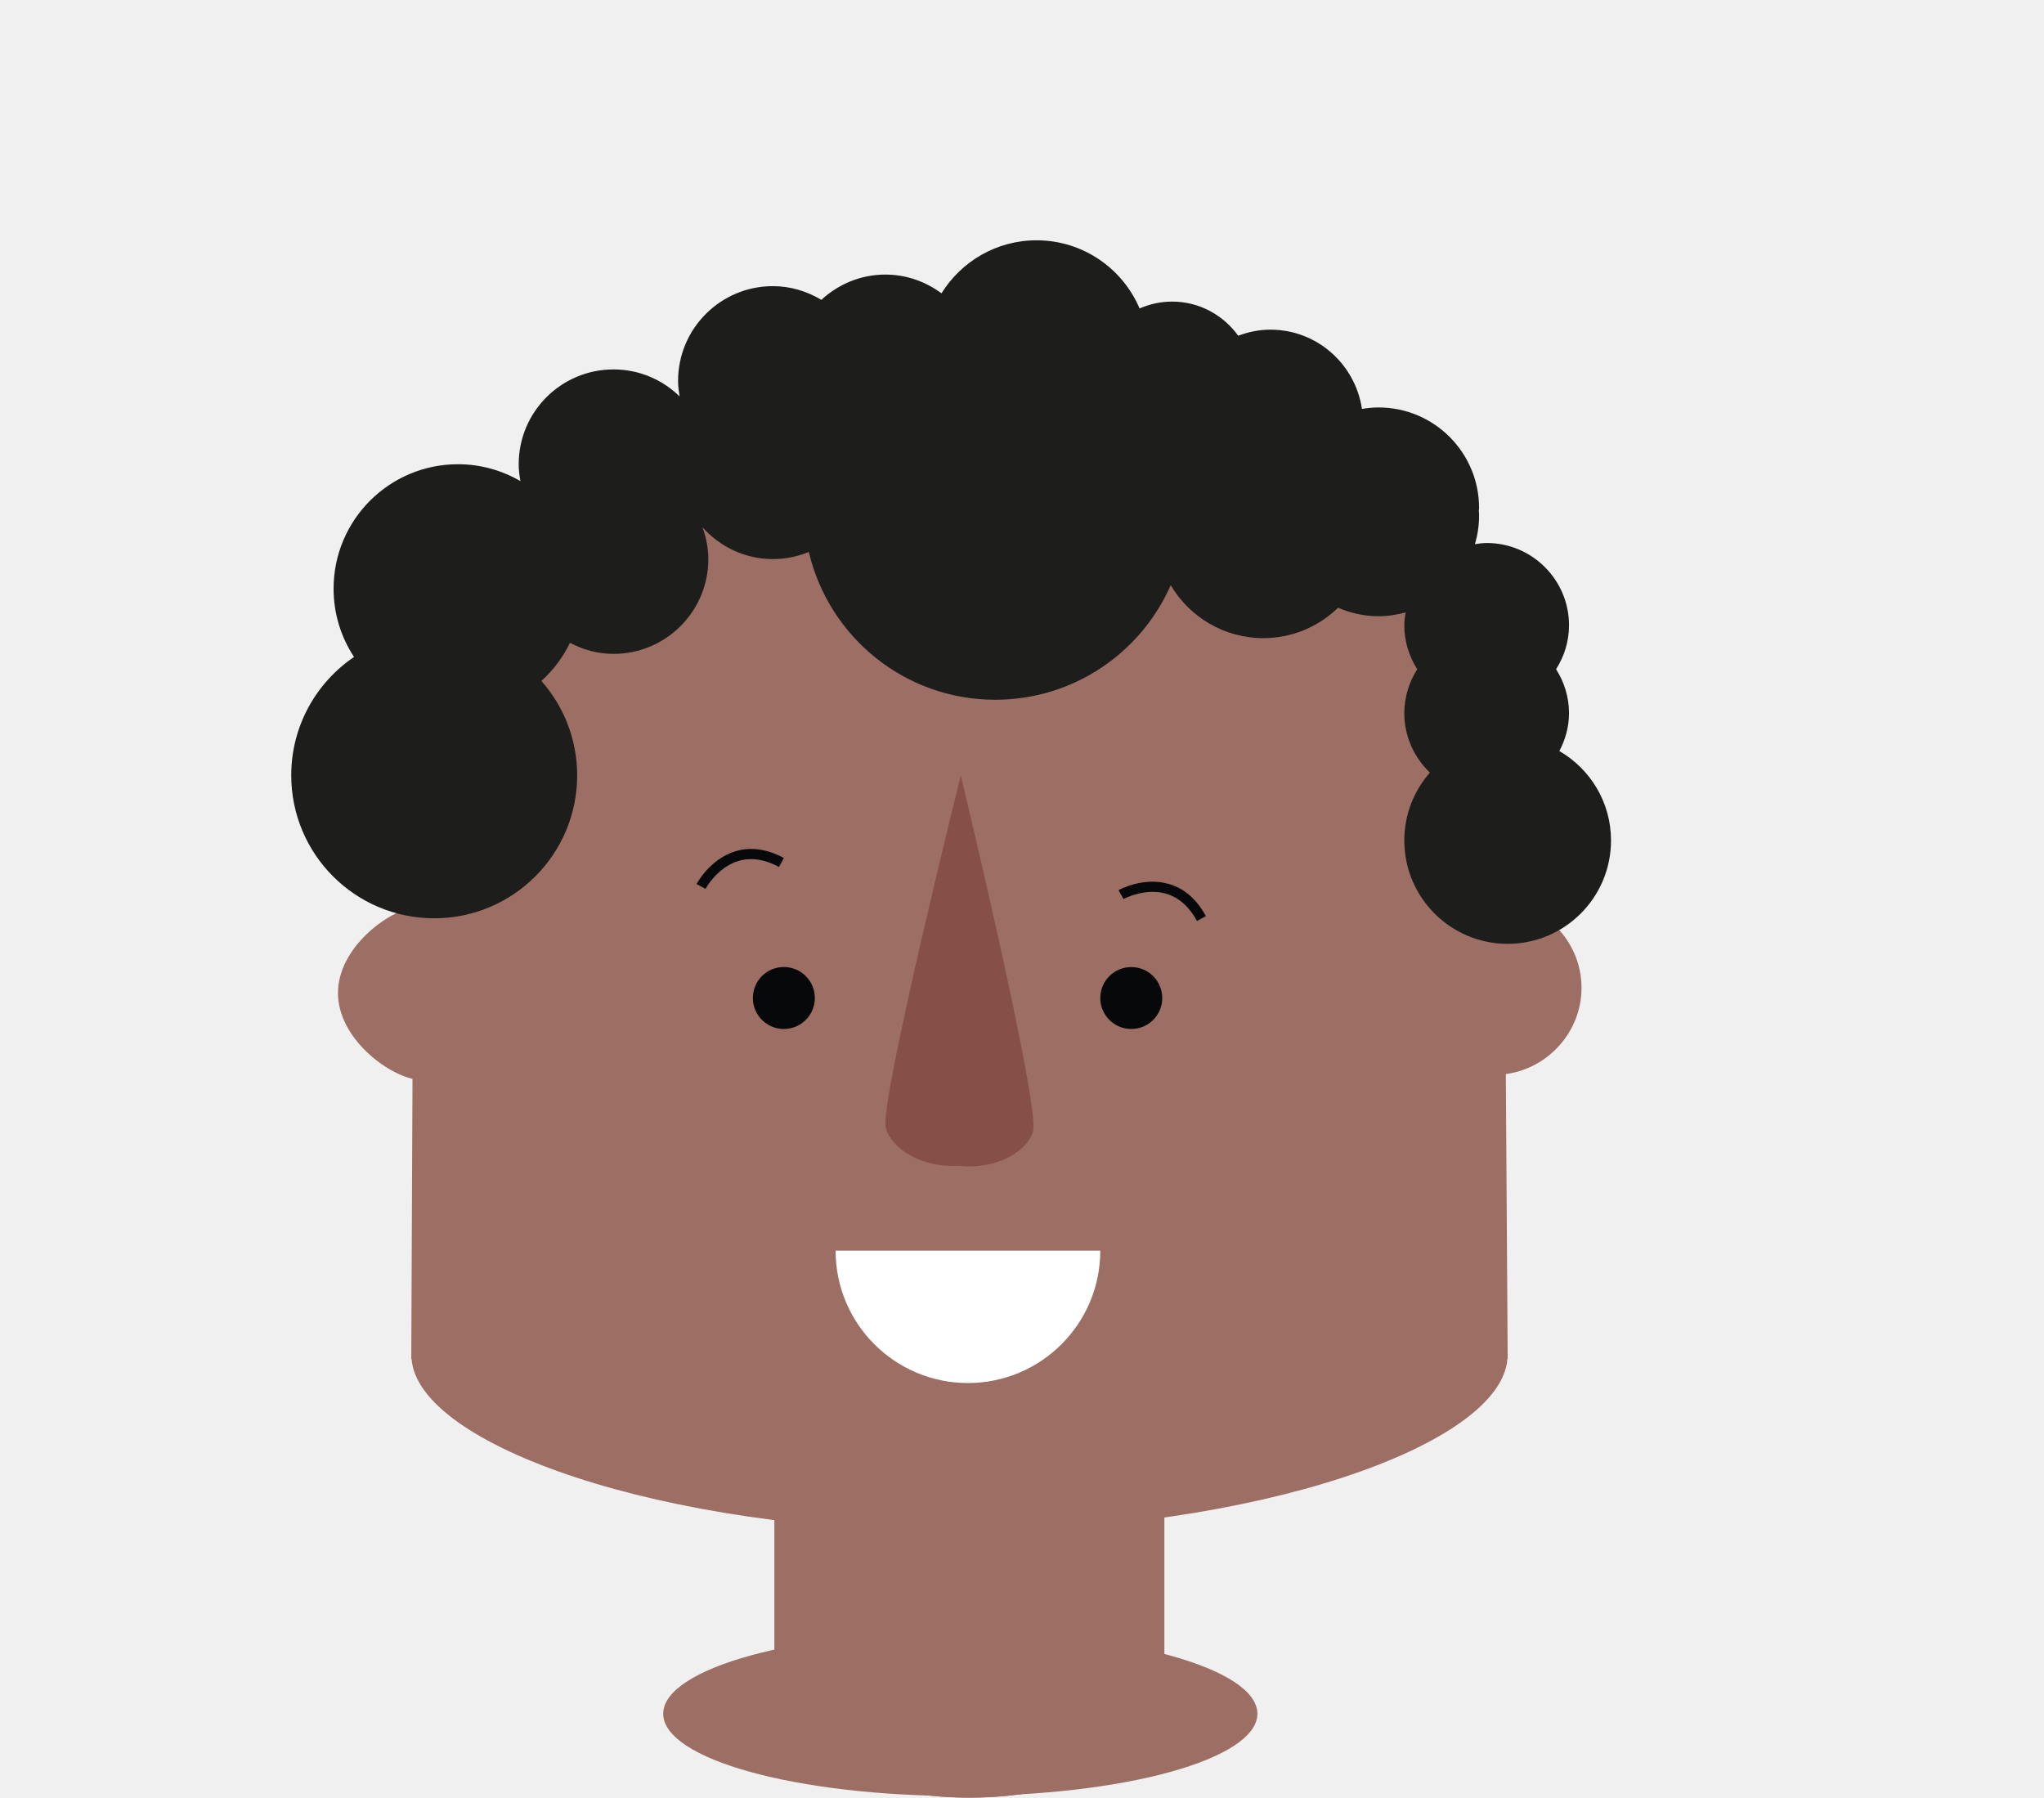
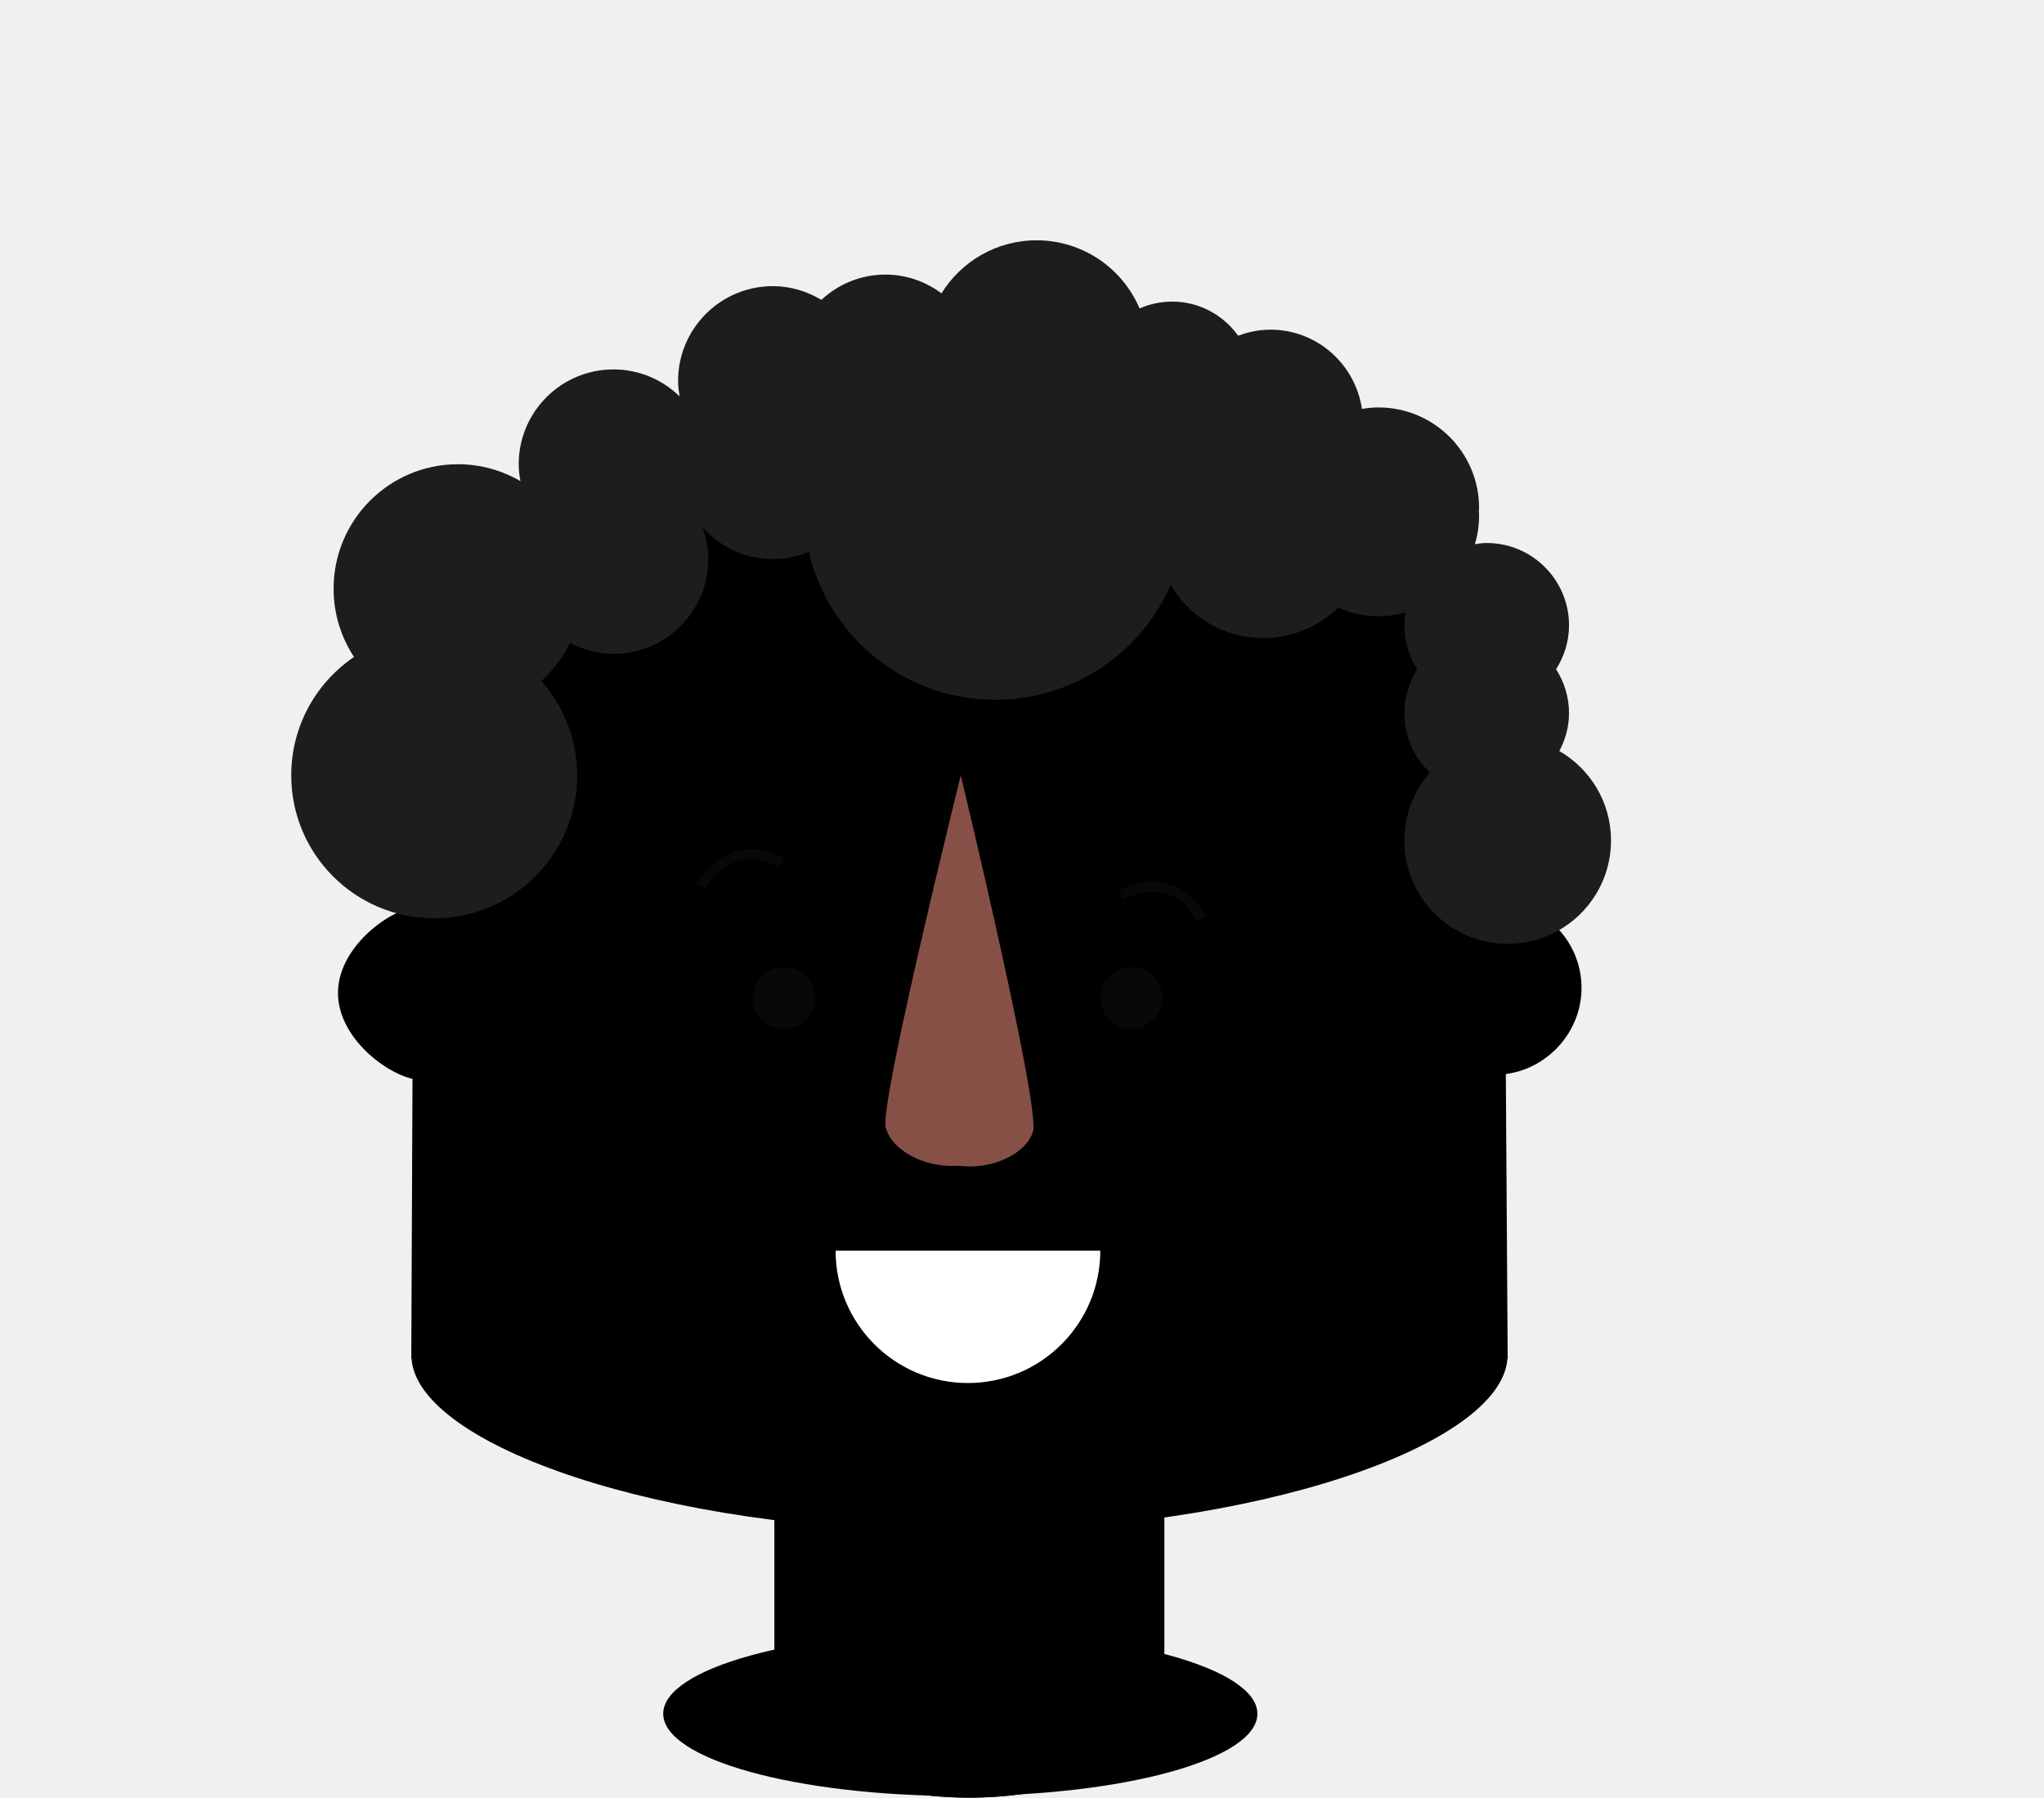
<svg x="0px" y="0px" width="173.998px" height="153.019px" viewBox="0 0 173.998 153.019">
-   <g fill="#9D6E63">
+   <g class="fill-piel-b">
    <rect x="65.934" y="123.937" width="33.18" height="20.733" />
    <path d="M99.125,144.639c0,4.629-7.438,8.379-16.607,8.379c-9.17,0-16.606-3.75-16.606-8.379c0-4.623,7.436-8.373,16.606-8.373C91.688,136.266,99.125,140.016,99.125,144.639z" />
    <path d="M128.021,66.34c0-20.145-20.773-37.097-46.403-37.097c-25.622,0-46.395,17.259-46.395,37.41c0,0.224-0.212,49.011-0.212,49.011h0.024c0.533,7.315,21.203,14.703,46.64,14.703c25.443,0,46.111-7.388,46.646-14.703h0.023C128.344,115.664,128.021,66.574,128.021,66.34z" />
    <path d="M35.398,77.166c-2.438,0.388-6.627,3.535-6.627,7.36s4.189,6.976,6.627,7.364V77.166z" />
    <path d="M128.002,91.447c3.659-0.388,6.627-3.538,6.627-7.363c0-3.826-2.968-6.973-6.627-7.361V91.447z" />
  </g>
  <g fill="#060809">
    <circle cx="66.727" cy="84.951" r="2.638" />
    <path d="M60.06,75.659l-0.767-0.407c0.048-0.084,1.143-2.125,3.298-2.786c1.3-0.397,2.689-0.209,4.135,0.567l-0.41,0.764c-1.233-0.661-2.4-0.834-3.471-0.507C61.03,73.849,60.069,75.641,60.06,75.659z" />
  </g>
  <path fill="#875047" d="M81.787,65.995c0,0-6.931,27.89-6.387,29.976c0.495,1.922,3.262,3.465,6.181,3.259c2.895,0.373,5.749-1.009,6.355-2.901C88.593,94.276,81.787,65.995,81.787,65.995z" />
  <g fill="#060809">
    <path d="M96.302,82.319c1.458,0,2.636,1.176,2.636,2.635c0,1.455-1.178,2.634-2.636,2.634c-1.459,0-2.638-1.18-2.638-2.634C93.664,83.496,94.843,82.319,96.302,82.319z" />
    <path d="M101.897,78.394c-0.67-1.222-1.549-2.004-2.627-2.319c-1.82-0.531-3.615,0.446-3.633,0.452l-0.419-0.755c0.084-0.048,2.12-1.155,4.285-0.527c1.308,0.376,2.369,1.298,3.151,2.738L101.897,78.394z" />
  </g>
  <path fill="#1D1D1B" d="M132.743,63.93c0.507-0.968,0.822-2.055,0.822-3.226c0-1.379-0.413-2.656-1.102-3.739c0.688-1.084,1.102-2.358,1.102-3.736c0-3.872-3.142-7.009-7.01-7.009c-0.342,0-0.674,0.05-1,0.102c0.227-0.771,0.354-1.587,0.354-2.433c0-0.143-0.015-0.282-0.021-0.423c0-0.075,0.021-0.146,0.021-0.222c0-4.729-3.835-8.561-8.562-8.561c-0.482,0-0.948,0.05-1.409,0.125c-0.57-3.812-3.825-6.747-7.797-6.747c-0.967,0-1.884,0.198-2.739,0.517c-1.259-1.754-3.304-2.906-5.623-2.906c-0.985,0-1.924,0.214-2.771,0.585c-1.45-3.412-4.833-5.802-8.773-5.802c-3.417,0-6.41,1.807-8.089,4.513c-1.343-0.992-2.983-1.596-4.778-1.596c-2.109,0-4.013,0.828-5.45,2.152c-1.213-0.724-2.61-1.167-4.126-1.167c-4.456,0-8.07,3.614-8.07,8.073c0,0.449,0.061,0.882,0.13,1.312c-1.452-1.417-3.435-2.296-5.627-2.296c-4.456,0-8.07,3.613-8.07,8.07c0,0.493,0.061,0.969,0.146,1.437c-1.564-0.907-3.374-1.437-5.312-1.437c-5.851,0-10.592,4.744-10.592,10.596c0,2.146,0.643,4.141,1.74,5.81c-3.226,2.189-5.345,5.884-5.345,10.076c0,6.721,5.447,12.168,12.169,12.168c6.721,0,12.171-5.448,12.171-12.168c0-3.083-1.158-5.891-3.046-8.035c1.006-0.91,1.833-2.009,2.434-3.244c1.112,0.582,2.361,0.94,3.704,0.94c4.46,0,8.073-3.613,8.073-8.069c0-0.957-0.194-1.86-0.5-2.712c1.479,1.652,3.604,2.712,5.993,2.712c1.086,0,2.116-0.221,3.062-0.609c1.691,7.21,8.147,12.583,15.869,12.583c6.677,0,12.409-4.01,14.938-9.75c1.599,2.694,4.527,4.505,7.889,4.505c2.477,0,4.711-0.995,6.36-2.59c1.055,0.462,2.214,0.723,3.438,0.723c0.804,0,1.576-0.118,2.313-0.324c-0.066,0.359-0.115,0.725-0.115,1.104c0,1.378,0.412,2.652,1.101,3.736c-0.688,1.083-1.101,2.36-1.101,3.739c0,1.992,0.843,3.78,2.177,5.057c-1.353,1.546-2.177,3.564-2.177,5.778c0,4.86,3.938,8.798,8.797,8.798c4.857,0,8.798-3.938,8.798-8.798C137.142,68.286,135.368,65.452,132.743,63.93z" />
-   <g fill="#9D6E63">
+   <g class="fill-piel-b">
    <rect x="65.934" y="123.937" width="33.18" height="20.733" />
    <path d="M99.125,144.639c0,4.629-7.438,8.379-16.607,8.379c-9.17,0-16.606-3.75-16.606-8.379c0-4.623,7.436-8.373,16.606-8.373C91.688,136.266,99.125,140.016,99.125,144.639z" />
  </g>
  <path fill="#FFFFFF" d="M82.396,117.725c6.224,0,11.268-5.048,11.268-11.266H71.131C71.131,112.677,76.169,117.725,82.396,117.725z" />
-   <path fill="#9D6E63" d="M81.745,138.876c13.965,0,25.292,3.134,25.292,7.001s-11.327,7.002-25.292,7.002c-13.965,0-25.288-3.135-25.288-7.002S67.78,138.876,81.745,138.876z" />
+   <path class="fill-piel-b" d="M81.745,138.876c13.965,0,25.292,3.134,25.292,7.001s-11.327,7.002-25.292,7.002c-13.965,0-25.288-3.135-25.288-7.002S67.78,138.876,81.745,138.876z" />
</svg>
